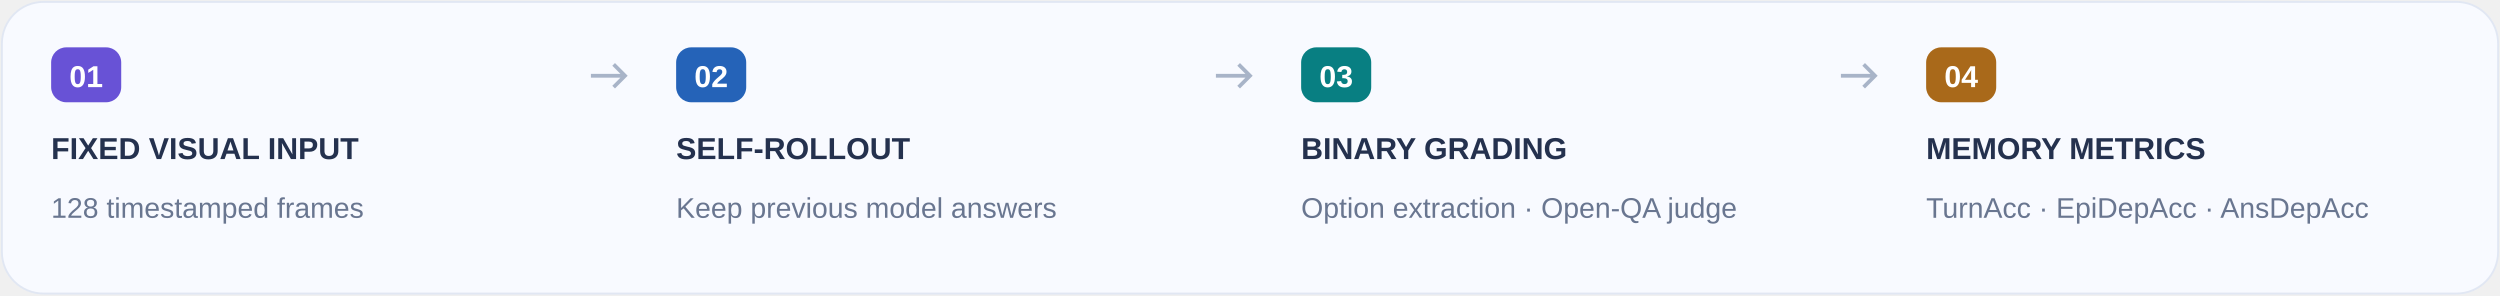
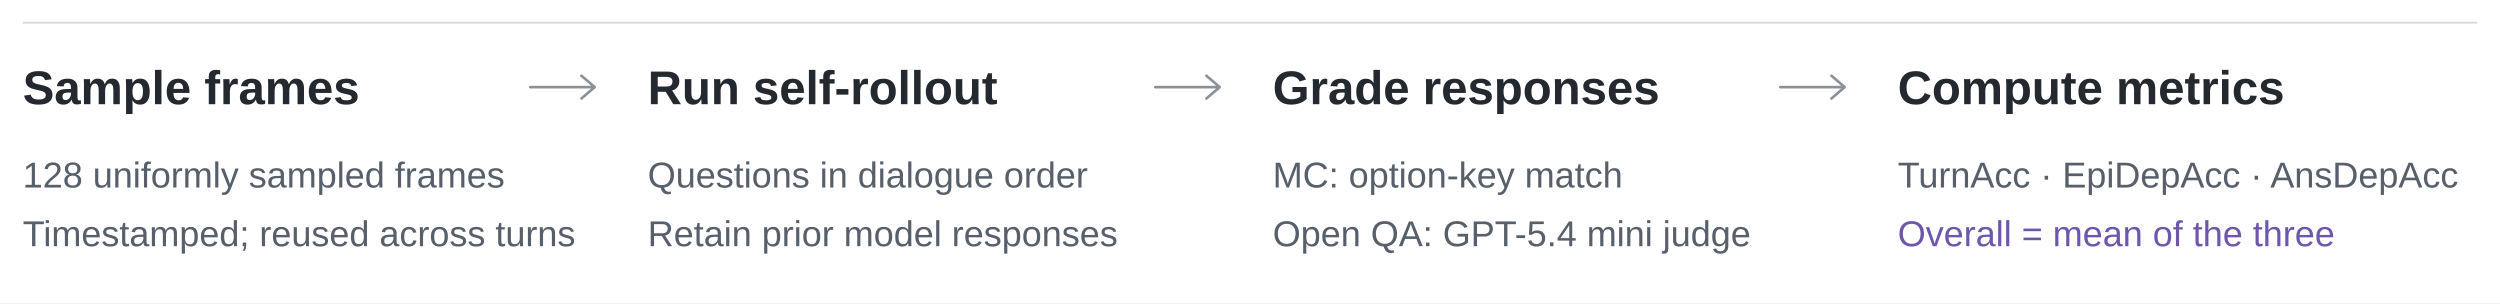
- <svg xmlns="http://www.w3.org/2000/svg" width="1320" height="156" viewBox="0 0 1320 156" role="img" aria-labelledby="title desc">
-   <g font-family="Arial, Helvetica, sans-serif">
-     <rect x="1" y="1" width="1318" height="154" rx="22" fill="#F8FAFF" stroke="#E1E7F3" />
-     <rect x="27" y="25" width="37" height="29" rx="8" fill="#6852D6" />
-     <text x="45.5" y="46" font-size="16" fill="#FFFFFF" font-weight="700" text-anchor="middle">01</text>
-     <text x="27" y="84" font-size="16" fill="#24314E" font-weight="700" text-anchor="start">FIXED VISUAL INPUT</text>
-     <text x="27" y="115" font-size="15" fill="#697690" font-weight="400" text-anchor="start">128 timestamped frames</text>
-     <path d="M312 40h18m-6-6 6 6-6 6" fill="none" stroke="#A8B4C8" stroke-width="2" />
-     <rect x="357" y="25" width="37" height="29" rx="8" fill="#2563B8" />
-     <text x="375.5" y="46" font-size="16" fill="#FFFFFF" font-weight="700" text-anchor="middle">02</text>
-     <text x="357" y="84" font-size="16" fill="#24314E" font-weight="700" text-anchor="start">SELF-ROLLOUT</text>
-     <text x="357" y="115" font-size="15" fill="#697690" font-weight="400" text-anchor="start">Keep previous model answers</text>
-     <path d="M642 40h18m-6-6 6 6-6 6" fill="none" stroke="#A8B4C8" stroke-width="2" />
-     <rect x="687" y="25" width="37" height="29" rx="8" fill="#087F82" />
-     <text x="705.5" y="46" font-size="16" fill="#FFFFFF" font-weight="700" text-anchor="middle">03</text>
-     <text x="687" y="84" font-size="16" fill="#24314E" font-weight="700" text-anchor="start">BINARY GRADING</text>
-     <text x="687" y="115" font-size="15" fill="#697690" font-weight="400" text-anchor="start">Option extraction · Open-QA judge</text>
-     <path d="M972 40h18m-6-6 6 6-6 6" fill="none" stroke="#A8B4C8" stroke-width="2" />
-     <rect x="1017" y="25" width="37" height="29" rx="8" fill="#A9691A" />
-     <text x="1035.5" y="46" font-size="16" fill="#FFFFFF" font-weight="700" text-anchor="middle">04</text>
-     <text x="1017" y="84" font-size="16" fill="#24314E" font-weight="700" text-anchor="start">MEMORY METRICS</text>
-     <text x="1017" y="115" font-size="15" fill="#697690" font-weight="400" text-anchor="start">TurnAcc · EpiDepAcc · AnsDepAcc</text>
+ <svg xmlns="http://www.w3.org/2000/svg" width="1320" height="160" viewBox="0 0 1320 160" role="img" aria-labelledby="title desc">
+   <rect width="1320" height="160" fill="#fff" />
+   <g font-family="-apple-system, BlinkMacSystemFont, 'Segoe UI', Arial, sans-serif">
+     <path d="M12 12H1308" fill="none" stroke="#d8dadd" stroke-width="1" />
+     <g fill="#24292f" font-size="25" font-weight="600">
+       <text x="12" y="55">Sample frames</text>
+       <text x="342" y="55">Run self-rollout</text>
+       <text x="672" y="55">Grade responses</text>
+       <text x="1002" y="55">Compute metrics</text>
+     </g>
+     <g fill="none" stroke="#8c9198" stroke-width="1.4" stroke-linecap="round" stroke-linejoin="round">
+       <path d="M280 46h34m-7-6 7 6-7 6" />
+       <path d="M610 46h34m-7-6 7 6-7 6" />
+       <path d="M940 46h34m-7-6 7 6-7 6" />
+     </g>
+     <g fill="#57606a" font-size="19">
+       <text x="12" y="99">128 uniformly sampled frames</text>
+       <text x="12" y="130">Timestamped; reused across turns</text>
+       <text x="342" y="99">Questions in dialogue order</text>
+       <text x="342" y="130">Retain prior model responses</text>
+       <text x="672" y="99">MC: option-key match</text>
+       <text x="672" y="130">Open QA: GPT-5.4 mini judge</text>
+       <text x="1002" y="99">TurnAcc · EpiDepAcc · AnsDepAcc</text>
+       <text x="1002" y="130" fill="#6e56ad">Overall = mean of the three</text>
+     </g>
  </g>
</svg>
